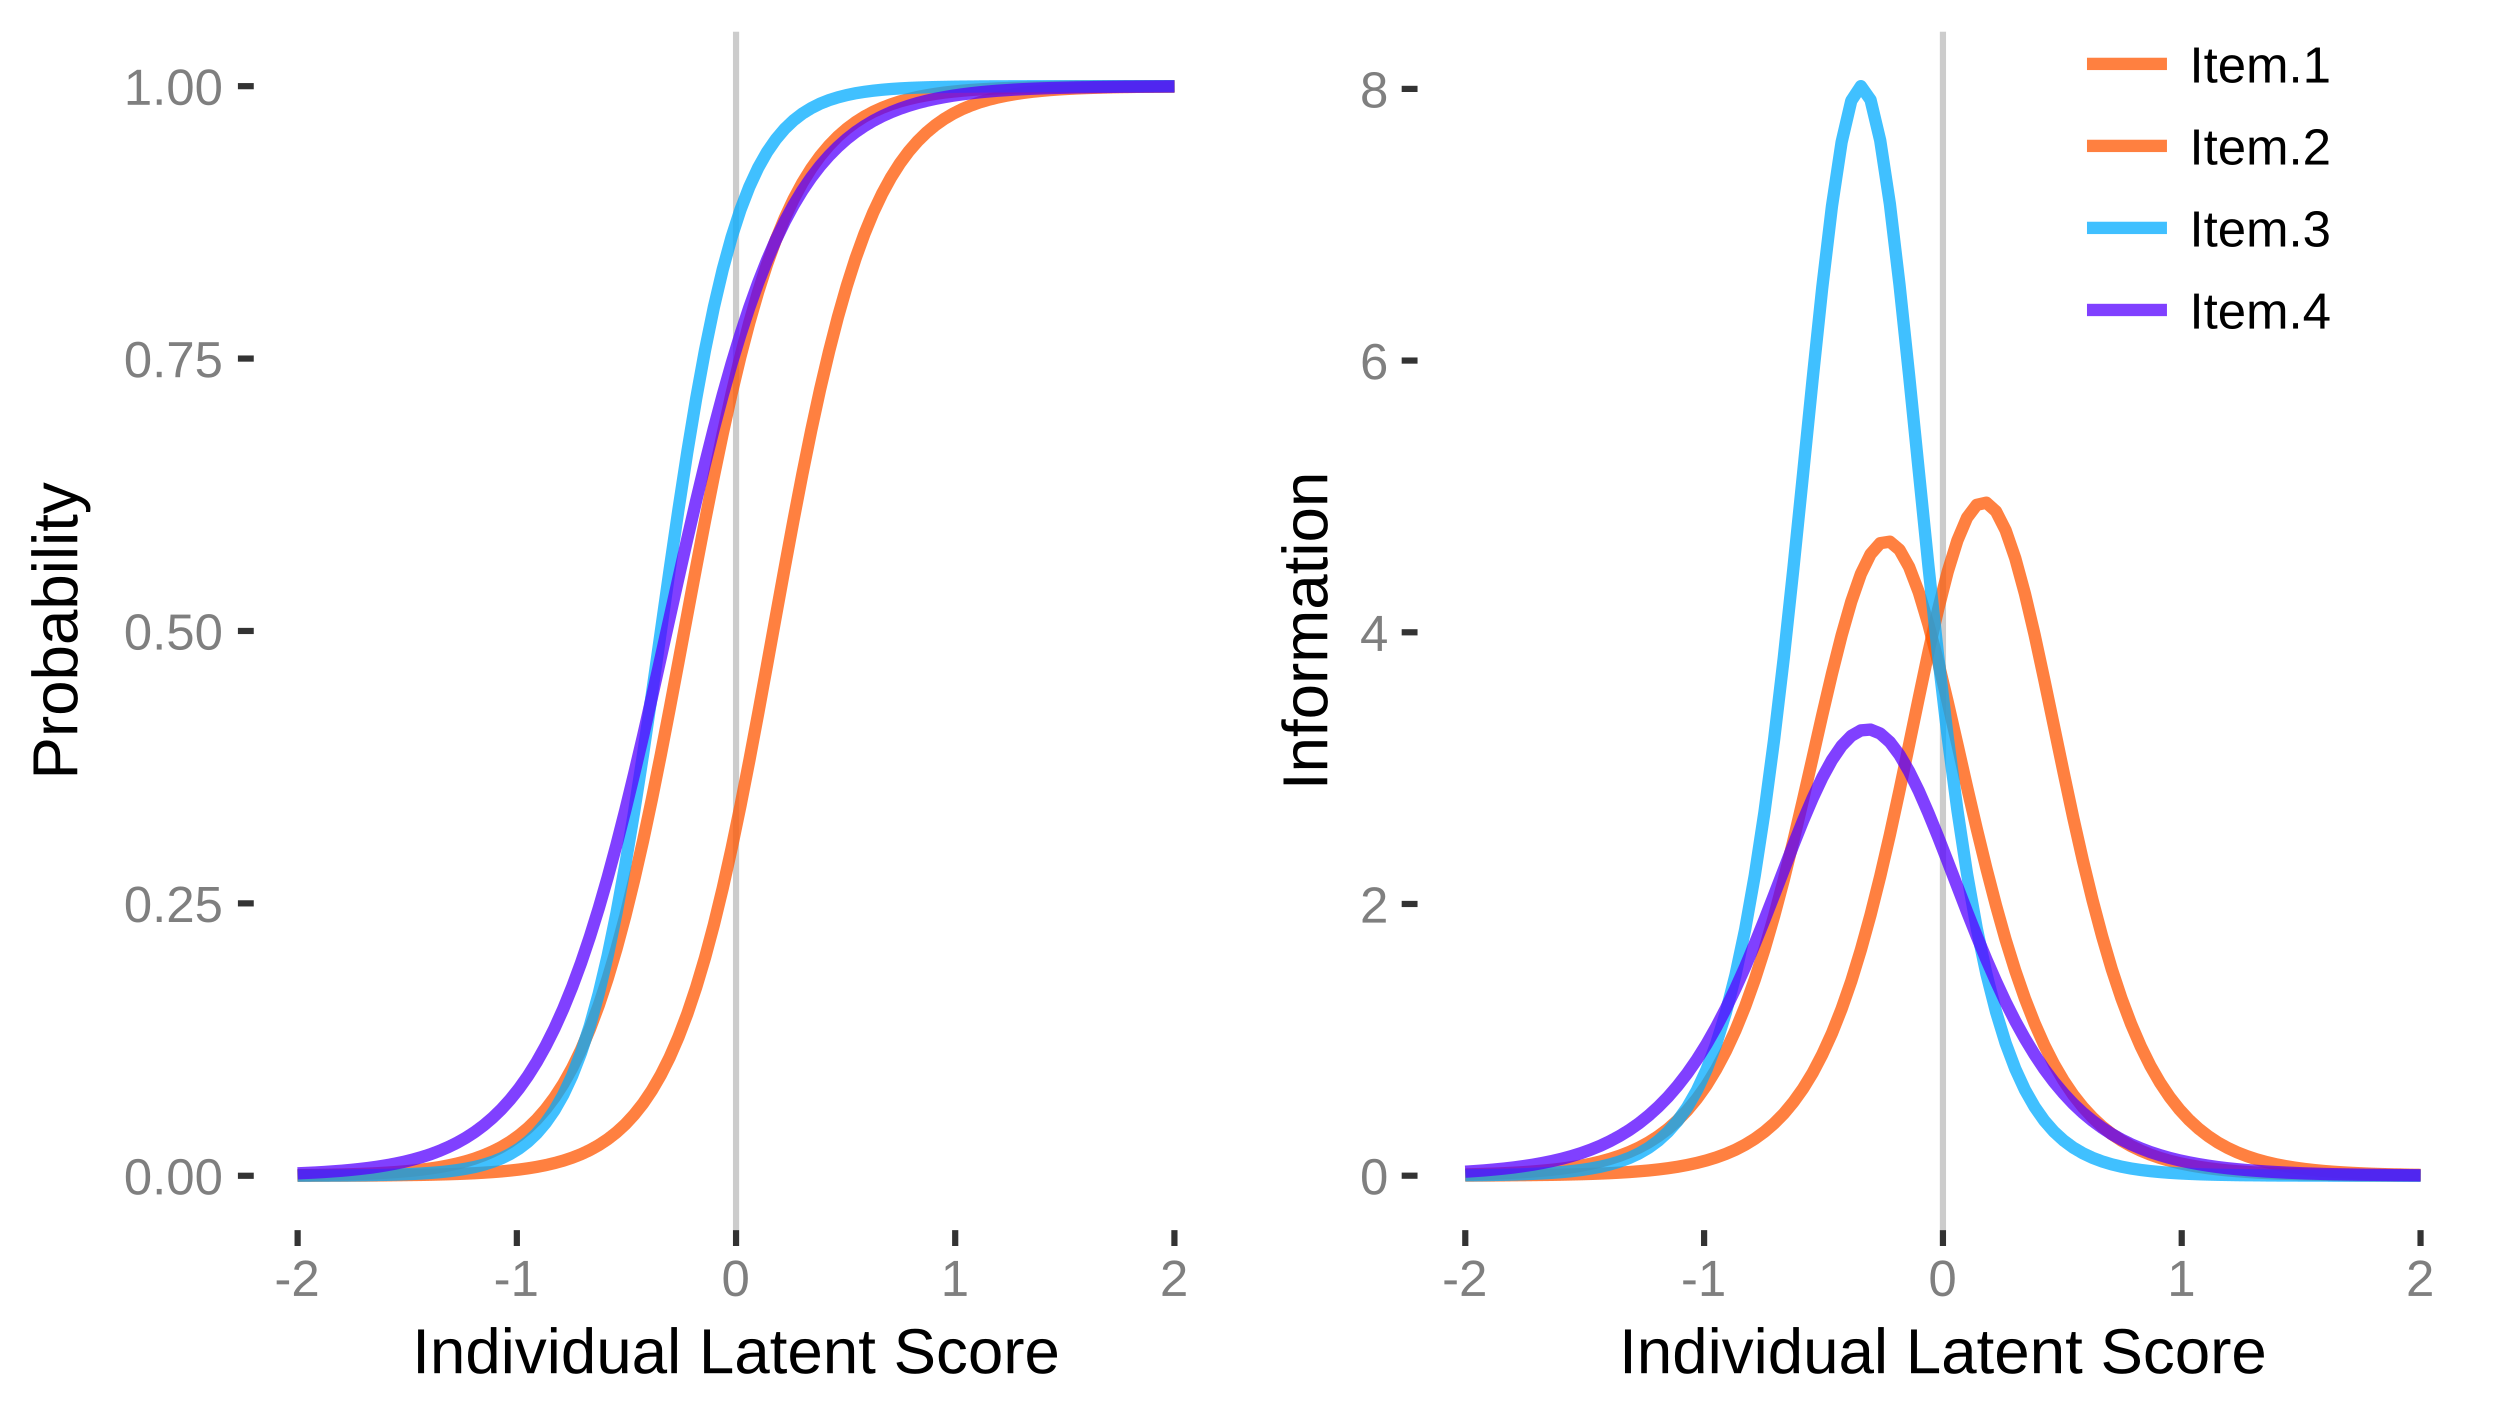
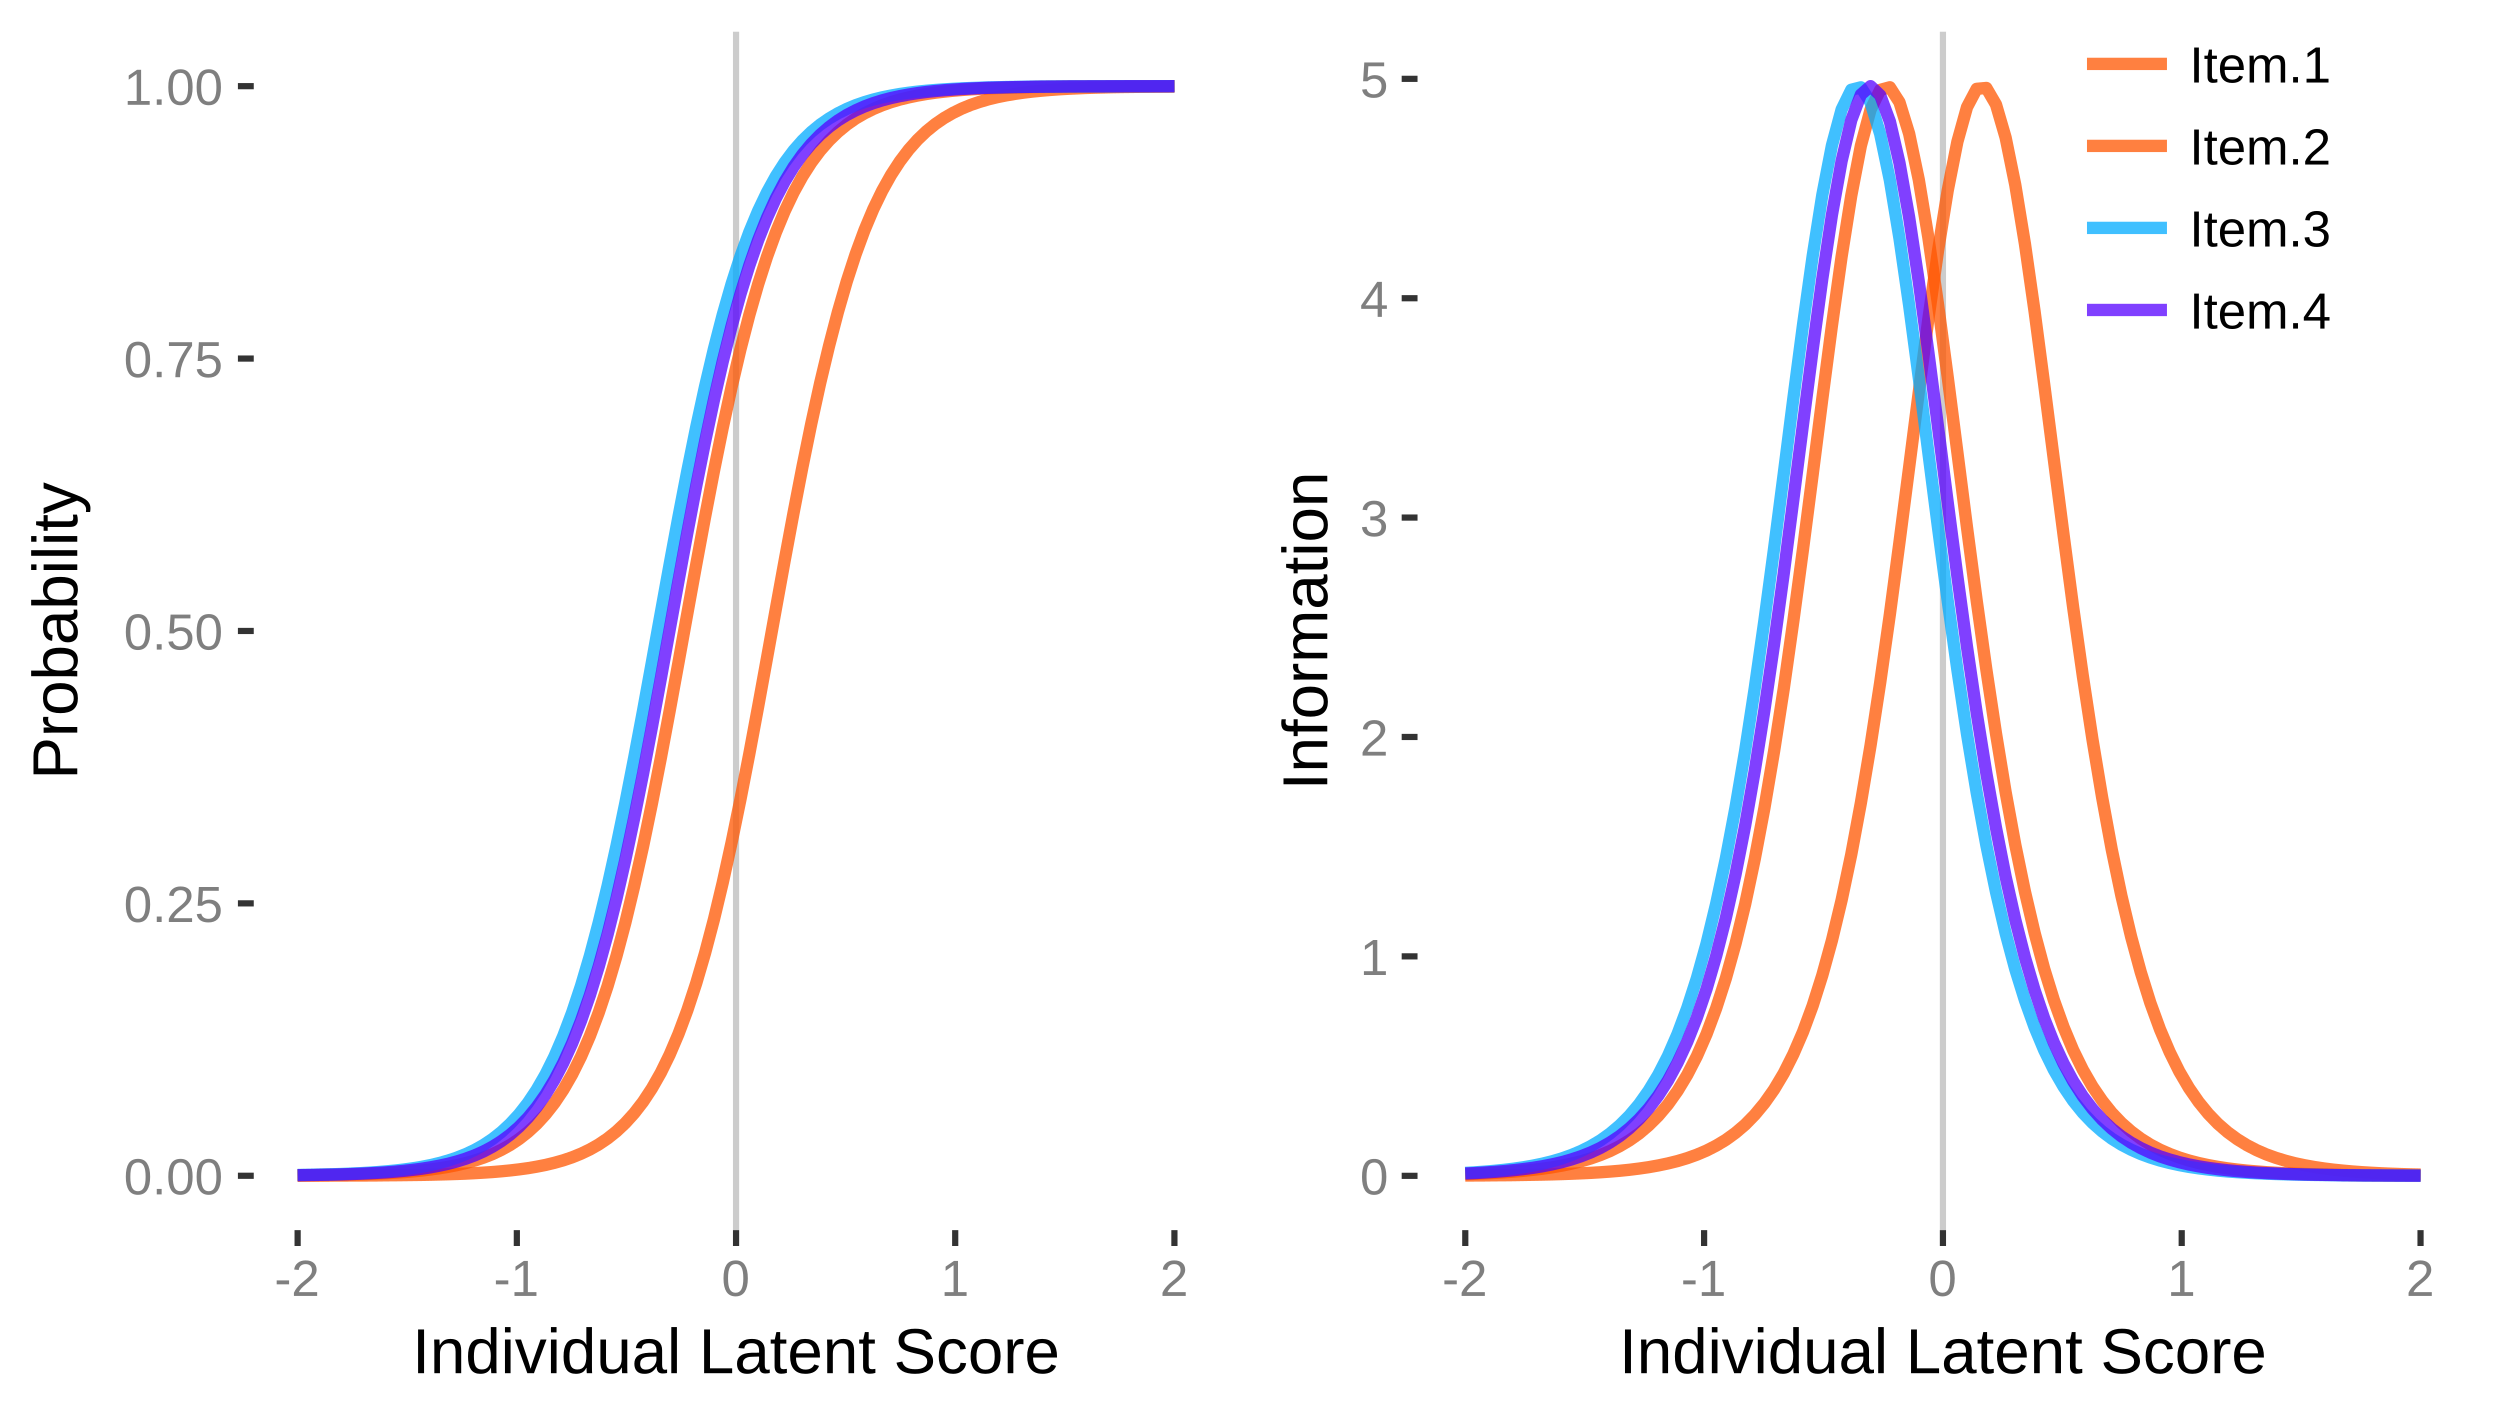
<svg xmlns="http://www.w3.org/2000/svg" viewBox="0 0 432.00 243.00">
  <defs>
    <style type="text/css">
    line, polyline, path, rect, circle {
      fill: none;
      stroke: #000000;
      stroke-linecap: round;
      stroke-linejoin: round;
      stroke-miterlimit: 10.00;
    }
  </style>
  </defs>
  <rect width="100%" height="100%" style="stroke: none; fill: none;" />
  <defs>
    <clipPath id="cpMHwyMTZ8MjQzfDA=">
      <rect x="0.00" y="0.00" width="216.00" height="243.00" />
    </clipPath>
  </defs>
  <rect x="-0.00" y="0.00" width="216.00" height="243.00" style="stroke-width: 1.07; stroke: none;" clip-path="url(#cpMHwyMTZ8MjQzfDA=)" />
  <defs>
    <clipPath id="cpMHw0MzJ8MjQzfDA=">
      <rect x="0.00" y="0.00" width="432.00" height="243.00" />
    </clipPath>
  </defs>
  <defs>
    <clipPath id="cpNDMuODV8MjEwLjUyMXwyMTIuNTY5fDUuNDc5NDU=">
      <rect x="43.85" y="5.48" width="166.67" height="207.09" />
    </clipPath>
  </defs>
  <line x1="127.19" y1="212.57" x2="127.19" y2="5.48" style="stroke-width: 1.07; stroke: #000000; stroke-opacity: 0.20; stroke-linecap: butt;" clip-path="url(#cpNDMuODV8MjEwLjUyMXwyMTIuNTY5fDUuNDc5NDU=)" />
-   <polyline points="51.43,203.16 52.96,203.15 54.49,203.15 56.02,203.15 57.55,203.14 59.08,203.14 60.61,203.13 62.14,203.13 63.67,203.12 65.20,203.11 66.73,203.10 68.26,203.08 69.79,203.06 71.32,203.04 72.85,203.02 74.38,202.99 75.91,202.95 77.44,202.91 78.97,202.86 80.51,202.80 82.04,202.73 83.57,202.64 85.10,202.54 86.63,202.42 88.16,202.27 89.69,202.10 91.22,201.89 92.75,201.64 94.28,201.34 95.81,200.98 97.34,200.56 98.87,200.05 100.40,199.45 101.93,198.73 103.46,197.88 104.99,196.87 106.52,195.68 108.05,194.28 109.58,192.62 111.12,190.68 112.65,188.41 114.18,185.77 115.71,182.72 117.24,179.20 118.77,175.18 120.30,170.61 121.83,165.48 123.36,159.77 124.89,153.47 126.42,146.61 127.95,139.25 129.48,131.45 131.01,123.31 132.54,114.94 134.07,106.48 135.60,98.06 137.13,89.82 138.66,81.87 140.19,74.32 141.72,67.26 143.26,60.73 144.79,54.78 146.32,49.42 147.85,44.63 149.38,40.40 150.91,36.68 152.44,33.45 153.97,30.65 155.50,28.24 157.03,26.17 158.56,24.41 160.09,22.91 161.62,21.64 163.15,20.56 164.68,19.65 166.21,18.88 167.74,18.24 169.27,17.69 170.80,17.24 172.33,16.86 173.87,16.54 175.40,16.27 176.93,16.04 178.46,15.85 179.99,15.70 181.52,15.56 183.05,15.45 184.58,15.36 186.11,15.28 187.64,15.22 189.17,15.17 190.70,15.12 192.23,15.08 193.76,15.05 195.29,15.03 196.82,15.00 198.35,14.99 199.88,14.97 201.41,14.96 202.94,14.95 " style="stroke-width: 2.13; stroke: #FF5500; stroke-opacity: 0.75; stroke-linecap: butt;" clip-path="url(#cpNDMuODV8MjEwLjUyMXwyMTIuNTY5fDUuNDc5NDU=)" />
-   <polyline points="51.43,203.08 52.96,203.06 54.49,203.04 56.02,203.01 57.55,202.98 59.08,202.95 60.61,202.91 62.14,202.86 63.67,202.80 65.20,202.73 66.73,202.64 68.26,202.54 69.79,202.42 71.32,202.28 72.85,202.11 74.38,201.91 75.91,201.68 77.44,201.39 78.97,201.06 80.51,200.66 82.04,200.19 83.57,199.63 85.10,198.97 86.63,198.20 88.16,197.28 89.69,196.19 91.22,194.92 92.75,193.43 94.28,191.68 95.81,189.65 97.34,187.29 98.87,184.55 100.40,181.41 101.93,177.82 103.46,173.74 104.99,169.14 106.52,164.00 108.05,158.30 109.58,152.06 111.12,145.31 112.65,138.08 114.18,130.46 115.71,122.53 117.24,114.39 118.77,106.18 120.30,98.01 121.83,90.00 123.36,82.28 124.89,74.92 126.42,68.01 127.95,61.61 129.48,55.75 131.01,50.44 132.54,45.68 134.07,41.44 135.60,37.70 137.13,34.42 138.66,31.57 140.19,29.10 141.72,26.97 143.26,25.14 144.79,23.57 146.32,22.24 147.85,21.10 149.38,20.13 150.91,19.31 152.44,18.62 153.97,18.03 155.50,17.53 157.03,17.12 158.56,16.76 160.09,16.47 161.62,16.22 163.15,16.00 164.68,15.83 166.21,15.68 167.74,15.55 169.27,15.45 170.80,15.36 172.33,15.28 173.87,15.22 175.40,15.17 176.93,15.12 178.46,15.09 179.99,15.06 181.52,15.03 183.05,15.01 184.58,14.99 186.11,14.97 187.64,14.96 189.17,14.95 190.70,14.94 192.23,14.93 193.76,14.93 195.29,14.92 196.82,14.92 198.35,14.91 199.88,14.91 201.41,14.91 202.94,14.90 " style="stroke-width: 2.13; stroke: #FF5500; stroke-opacity: 0.75; stroke-linecap: butt;" clip-path="url(#cpNDMuODV8MjEwLjUyMXwyMTIuNTY5fDUuNDc5NDU=)" />
-   <polyline points="51.43,203.15 52.96,203.15 54.49,203.14 56.02,203.14 57.55,203.13 59.08,203.12 60.61,203.11 62.14,203.09 63.67,203.07 65.20,203.04 66.73,203.01 68.26,202.97 69.79,202.92 71.32,202.86 72.85,202.78 74.38,202.68 75.91,202.56 77.44,202.40 78.97,202.20 80.51,201.95 82.04,201.65 83.57,201.26 85.10,200.77 86.63,200.17 88.16,199.41 89.69,198.47 91.22,197.30 92.75,195.85 94.28,194.05 95.81,191.85 97.34,189.16 98.87,185.89 100.40,181.94 101.93,177.24 103.46,171.69 104.99,165.22 106.52,157.81 108.05,149.48 109.58,140.28 111.12,130.36 112.65,119.92 114.18,109.20 115.71,98.47 117.24,88.02 118.77,78.08 120.30,68.86 121.83,60.49 123.36,53.06 124.89,46.56 126.42,40.98 127.95,36.25 129.48,32.29 131.01,28.99 132.54,26.28 134.07,24.07 135.60,22.26 137.13,20.80 138.66,19.62 140.19,18.68 141.72,17.91 143.26,17.30 144.79,16.82 146.32,16.43 147.85,16.11 149.38,15.87 150.91,15.67 152.44,15.51 153.97,15.38 155.50,15.28 157.03,15.20 158.56,15.14 160.09,15.09 161.62,15.05 163.15,15.02 164.68,14.99 166.21,14.97 167.74,14.96 169.27,14.94 170.80,14.93 172.33,14.92 173.87,14.92 175.40,14.91 176.93,14.91 178.46,14.90 179.99,14.90 181.52,14.90 183.05,14.90 184.58,14.90 186.11,14.90 187.64,14.90 189.17,14.89 190.70,14.89 192.23,14.89 193.76,14.89 195.29,14.89 196.82,14.89 198.35,14.89 199.88,14.89 201.41,14.89 202.94,14.89 " style="stroke-width: 2.13; stroke: #00AAFF; stroke-opacity: 0.75; stroke-linecap: butt;" clip-path="url(#cpNDMuODV8MjEwLjUyMXwyMTIuNTY5fDUuNDc5NDU=)" />
-   <polyline points="51.43,202.75 52.96,202.68 54.49,202.61 56.02,202.52 57.55,202.41 59.08,202.30 60.61,202.16 62.14,202.00 63.67,201.82 65.20,201.61 66.73,201.36 68.26,201.08 69.79,200.76 71.32,200.38 72.85,199.95 74.38,199.46 75.91,198.88 77.44,198.22 78.97,197.47 80.51,196.60 82.04,195.61 83.57,194.47 85.10,193.17 86.63,191.69 88.16,190.00 89.69,188.09 91.22,185.93 92.75,183.50 94.28,180.76 95.81,177.71 97.34,174.31 98.87,170.54 100.40,166.40 101.93,161.87 103.46,156.96 104.99,151.66 106.52,146.00 108.05,140.01 109.58,133.72 111.12,127.19 112.65,120.47 114.18,113.63 115.71,106.74 117.24,99.87 118.77,93.10 120.30,86.50 121.83,80.12 123.36,74.02 124.89,68.25 126.42,62.83 127.95,57.79 129.48,53.13 131.01,48.86 132.54,44.97 134.07,41.45 135.60,38.28 137.13,35.44 138.66,32.91 140.19,30.66 141.72,28.67 143.26,26.91 144.79,25.37 146.32,24.01 147.85,22.82 149.38,21.78 150.91,20.87 152.44,20.08 153.97,19.39 155.50,18.79 157.03,18.27 158.56,17.81 160.09,17.42 161.62,17.08 163.15,16.79 164.68,16.53 166.21,16.31 167.74,16.12 169.27,15.95 170.80,15.81 172.33,15.68 173.87,15.58 175.40,15.48 176.93,15.40 178.46,15.33 179.99,15.27 181.52,15.22 183.05,15.18 184.58,15.14 186.11,15.10 187.64,15.08 189.17,15.05 190.70,15.03 192.23,15.01 193.76,14.99 195.29,14.98 196.82,14.97 198.35,14.96 199.88,14.95 201.41,14.94 202.94,14.93 " style="stroke-width: 2.13; stroke: #5500FF; stroke-opacity: 0.75; stroke-linecap: butt;" clip-path="url(#cpNDMuODV8MjEwLjUyMXwyMTIuNTY5fDUuNDc5NDU=)" />
+   <polyline points="51.43,203.16 52.96,203.15 54.49,203.15 56.02,203.15 57.55,203.14 59.08,203.14 60.61,203.13 62.14,203.13 63.67,203.12 65.20,203.11 66.73,203.09 68.26,203.08 69.79,203.06 71.32,203.04 72.85,203.02 74.38,202.99 75.91,202.95 77.44,202.91 78.97,202.86 80.51,202.80 82.04,202.72 83.57,202.63 85.10,202.53 86.63,202.40 88.16,202.25 89.69,202.07 91.22,201.86 92.75,201.60 94.28,201.30 95.81,200.93 97.34,200.50 98.87,199.98 100.40,199.36 101.93,198.63 103.46,197.76 104.99,196.73 106.52,195.51 108.05,194.07 109.58,192.38 111.12,190.39 112.65,188.07 114.18,185.38 115.71,182.26 117.24,178.67 118.77,174.57 120.30,169.92 121.83,164.70 123.36,158.90 124.89,152.51 126.42,145.57 127.95,138.13 129.48,130.27 131.01,122.08 132.54,113.68 134.07,105.21 135.60,96.80 137.13,88.59 138.66,80.69 140.19,73.20 141.72,66.21 143.26,59.77 144.79,53.91 146.32,48.63 147.85,43.93 149.38,39.77 150.91,36.13 152.44,32.97 153.97,30.23 155.50,27.88 157.03,25.86 158.56,24.14 160.09,22.68 161.62,21.44 163.15,20.39 164.68,19.51 166.21,18.76 167.74,18.13 169.27,17.61 170.80,17.16 172.33,16.79 173.87,16.48 175.40,16.22 176.93,16.00 178.46,15.82 179.99,15.67 181.52,15.54 183.05,15.43 184.58,15.34 186.11,15.27 187.64,15.20 189.17,15.15 190.70,15.11 192.23,15.07 193.76,15.04 195.29,15.02 196.82,15.00 198.35,14.98 199.88,14.96 201.41,14.95 202.94,14.94 " style="stroke-width: 2.13; stroke: #FF5500; stroke-opacity: 0.75; stroke-linecap: butt;" clip-path="url(#cpNDMuODV8MjEwLjUyMXwyMTIuNTY5fDUuNDc5NDU=)" />
+   <polyline points="51.43,203.10 52.96,203.08 54.49,203.06 56.02,203.04 57.55,203.02 59.08,202.99 60.61,202.95 62.14,202.91 63.67,202.86 65.20,202.80 66.73,202.73 68.26,202.64 69.79,202.54 71.32,202.42 72.85,202.27 74.38,202.09 75.91,201.88 77.44,201.63 78.97,201.33 80.51,200.97 82.04,200.54 83.57,200.03 85.10,199.43 86.63,198.70 88.16,197.85 89.69,196.83 91.22,195.63 92.75,194.22 94.28,192.55 95.81,190.60 97.34,188.31 98.87,185.65 100.40,182.57 101.93,179.03 103.46,174.98 104.99,170.39 106.52,165.22 108.05,159.48 109.58,153.14 111.12,146.26 112.65,138.86 114.18,131.04 115.71,122.87 117.24,114.49 118.77,106.02 120.30,97.60 121.83,89.36 123.36,81.43 124.89,73.90 126.42,66.86 127.95,60.36 129.48,54.44 131.01,49.11 132.54,44.35 134.07,40.15 135.60,36.46 137.13,33.25 138.66,30.48 140.19,28.09 141.72,26.04 143.26,24.29 144.79,22.81 146.32,21.55 147.85,20.48 149.38,19.59 150.91,18.83 152.44,18.19 153.97,17.65 155.50,17.20 157.03,16.83 158.56,16.51 160.09,16.24 161.62,16.02 163.15,15.84 164.68,15.68 166.21,15.55 167.74,15.44 169.27,15.35 170.80,15.27 172.33,15.21 173.87,15.16 175.40,15.11 176.93,15.08 178.46,15.04 179.99,15.02 181.52,15.00 183.05,14.98 184.58,14.96 186.11,14.95 187.64,14.94 189.17,14.93 190.70,14.92 192.23,14.92 193.76,14.91 195.29,14.91 196.82,14.91 198.35,14.90 199.88,14.90 201.41,14.90 202.94,14.90 " style="stroke-width: 2.13; stroke: #FF5500; stroke-opacity: 0.75; stroke-linecap: butt;" clip-path="url(#cpNDMuODV8MjEwLjUyMXwyMTIuNTY5fDUuNDc5NDU=)" />
+   <polyline points="51.43,203.04 52.96,203.02 54.49,202.99 56.02,202.95 57.55,202.91 59.08,202.86 60.61,202.80 62.14,202.73 63.67,202.64 65.20,202.54 66.73,202.41 68.26,202.27 69.79,202.09 71.32,201.88 72.85,201.63 74.38,201.33 75.91,200.97 77.44,200.54 78.97,200.03 80.51,199.42 82.04,198.70 83.57,197.84 85.10,196.82 86.63,195.62 88.16,194.20 89.69,192.54 91.22,190.58 92.75,188.29 94.28,185.63 95.81,182.55 97.34,179.00 98.87,174.95 100.40,170.35 101.93,165.18 103.46,159.42 104.99,153.09 106.52,146.20 108.05,138.80 109.58,130.97 111.12,122.80 112.65,114.42 114.18,105.95 115.71,97.53 117.24,89.29 118.77,81.36 120.30,73.83 121.83,66.80 123.36,60.31 124.89,54.39 126.42,49.06 127.95,44.31 129.48,40.11 131.01,36.43 132.54,33.23 134.07,30.45 135.60,28.07 137.13,26.02 138.66,24.28 140.19,22.80 141.72,21.54 143.26,20.48 144.79,19.58 146.32,18.82 147.85,18.18 149.38,17.65 150.91,17.20 152.44,16.82 153.97,16.51 155.50,16.24 157.03,16.02 158.56,15.83 160.09,15.68 161.62,15.55 163.15,15.44 164.68,15.35 166.21,15.27 167.74,15.21 169.27,15.16 170.80,15.11 172.33,15.08 173.87,15.04 175.40,15.02 176.93,15.00 178.46,14.98 179.99,14.96 181.52,14.95 183.05,14.94 184.58,14.93 186.11,14.92 187.64,14.92 189.17,14.91 190.70,14.91 192.23,14.91 193.76,14.90 195.29,14.90 196.82,14.90 198.35,14.90 199.88,14.89 201.41,14.89 202.94,14.89 " style="stroke-width: 2.13; stroke: #00AAFF; stroke-opacity: 0.75; stroke-linecap: butt;" clip-path="url(#cpNDMuODV8MjEwLjUyMXwyMTIuNTY5fDUuNDc5NDU=)" />
+   <polyline points="51.43,203.07 52.96,203.05 54.49,203.03 56.02,203.00 57.55,202.97 59.08,202.93 60.61,202.88 62.14,202.82 63.67,202.75 65.20,202.67 66.73,202.58 68.26,202.46 69.79,202.32 71.32,202.15 72.85,201.96 74.38,201.72 75.91,201.43 77.44,201.10 78.97,200.69 80.51,200.21 82.04,199.64 83.57,198.96 85.10,198.15 86.63,197.19 88.16,196.06 89.69,194.72 91.22,193.14 92.75,191.28 94.28,189.11 95.81,186.58 97.34,183.65 98.87,180.27 100.40,176.39 101.93,171.99 103.46,167.01 104.99,161.46 106.52,155.32 108.05,148.62 109.58,141.38 111.12,133.69 112.65,125.63 114.18,117.31 115.71,108.85 117.24,100.40 118.77,92.08 120.30,84.03 121.83,76.36 123.36,69.15 124.89,62.47 126.42,56.35 127.95,50.82 129.48,45.88 131.01,41.49 132.54,37.64 134.07,34.27 135.60,31.36 137.13,28.84 138.66,26.69 140.19,24.85 141.72,23.28 143.26,21.95 144.79,20.82 146.32,19.87 147.85,19.07 149.38,18.39 150.91,17.82 152.44,17.34 153.97,16.94 155.50,16.61 157.03,16.33 158.56,16.09 160.09,15.89 161.62,15.73 163.15,15.59 164.68,15.48 166.21,15.38 167.74,15.30 169.27,15.23 170.80,15.17 172.33,15.13 173.87,15.09 175.40,15.05 176.93,15.03 178.46,15.00 179.99,14.98 181.52,14.97 183.05,14.96 184.58,14.94 186.11,14.93 187.64,14.93 189.17,14.92 190.70,14.92 192.23,14.91 193.76,14.91 195.29,14.90 196.82,14.90 198.35,14.90 199.88,14.90 201.41,14.90 202.94,14.89 " style="stroke-width: 2.13; stroke: #5500FF; stroke-opacity: 0.75; stroke-linecap: butt;" clip-path="url(#cpNDMuODV8MjEwLjUyMXwyMTIuNTY5fDUuNDc5NDU=)" />
  <defs>
    <clipPath id="cpMHw0MzJ8MjQzfDA=">
      <rect x="0.00" y="0.00" width="432.00" height="243.00" />
    </clipPath>
  </defs>
  <g clip-path="url(#cpMHw0MzJ8MjQzfDA=)">
    <text x="21.40" y="206.39" style="font-size: 8.80px; fill: #7F7F7F; font-family: Arial;" textLength="17.52px" lengthAdjust="spacingAndGlyphs">0.00</text>
  </g>
  <g clip-path="url(#cpMHw0MzJ8MjQzfDA=)">
    <text x="21.40" y="159.32" style="font-size: 8.80px; fill: #7F7F7F; font-family: Arial;" textLength="17.52px" lengthAdjust="spacingAndGlyphs">0.25</text>
  </g>
  <g clip-path="url(#cpMHw0MzJ8MjQzfDA=)">
    <text x="21.40" y="112.25" style="font-size: 8.80px; fill: #7F7F7F; font-family: Arial;" textLength="17.52px" lengthAdjust="spacingAndGlyphs">0.50</text>
  </g>
  <g clip-path="url(#cpMHw0MzJ8MjQzfDA=)">
    <text x="21.40" y="65.18" style="font-size: 8.80px; fill: #7F7F7F; font-family: Arial;" textLength="17.52px" lengthAdjust="spacingAndGlyphs">0.75</text>
  </g>
  <g clip-path="url(#cpMHw0MzJ8MjQzfDA=)">
    <text x="21.40" y="18.11" style="font-size: 8.80px; fill: #7F7F7F; font-family: Arial;" textLength="17.52px" lengthAdjust="spacingAndGlyphs">1.00</text>
  </g>
  <polyline points="41.11,203.17 43.85,203.17 " style="stroke-width: 1.07; stroke: #333333; stroke-linecap: butt;" clip-path="url(#cpMHw0MzJ8MjQzfDA=)" />
  <polyline points="41.11,156.10 43.85,156.10 " style="stroke-width: 1.07; stroke: #333333; stroke-linecap: butt;" clip-path="url(#cpMHw0MzJ8MjQzfDA=)" />
  <polyline points="41.11,109.03 43.85,109.03 " style="stroke-width: 1.07; stroke: #333333; stroke-linecap: butt;" clip-path="url(#cpMHw0MzJ8MjQzfDA=)" />
  <polyline points="41.11,61.96 43.85,61.96 " style="stroke-width: 1.07; stroke: #333333; stroke-linecap: butt;" clip-path="url(#cpMHw0MzJ8MjQzfDA=)" />
  <polyline points="41.11,14.89 43.85,14.89 " style="stroke-width: 1.07; stroke: #333333; stroke-linecap: butt;" clip-path="url(#cpMHw0MzJ8MjQzfDA=)" />
  <polyline points="51.43,215.31 51.43,212.57 " style="stroke-width: 1.07; stroke: #333333; stroke-linecap: butt;" clip-path="url(#cpMHw0MzJ8MjQzfDA=)" />
  <polyline points="89.31,215.31 89.31,212.57 " style="stroke-width: 1.07; stroke: #333333; stroke-linecap: butt;" clip-path="url(#cpMHw0MzJ8MjQzfDA=)" />
  <polyline points="127.19,215.31 127.19,212.57 " style="stroke-width: 1.07; stroke: #333333; stroke-linecap: butt;" clip-path="url(#cpMHw0MzJ8MjQzfDA=)" />
  <polyline points="165.06,215.31 165.06,212.57 " style="stroke-width: 1.07; stroke: #333333; stroke-linecap: butt;" clip-path="url(#cpMHw0MzJ8MjQzfDA=)" />
  <polyline points="202.94,215.31 202.94,212.57 " style="stroke-width: 1.07; stroke: #333333; stroke-linecap: butt;" clip-path="url(#cpMHw0MzJ8MjQzfDA=)" />
  <g clip-path="url(#cpMHw0MzJ8MjQzfDA=)">
    <text x="47.42" y="223.94" style="font-size: 8.80px; fill: #7F7F7F; font-family: Arial;" textLength="8.00px" lengthAdjust="spacingAndGlyphs">-2</text>
  </g>
  <g clip-path="url(#cpMHw0MzJ8MjQzfDA=)">
    <text x="85.30" y="223.94" style="font-size: 8.80px; fill: #7F7F7F; font-family: Arial;" textLength="8.00px" lengthAdjust="spacingAndGlyphs">-1</text>
  </g>
  <g clip-path="url(#cpMHw0MzJ8MjQzfDA=)">
    <text x="124.68" y="223.94" style="font-size: 8.80px; fill: #7F7F7F; font-family: Arial;" textLength="5.01px" lengthAdjust="spacingAndGlyphs">0</text>
  </g>
  <g clip-path="url(#cpMHw0MzJ8MjQzfDA=)">
    <text x="162.56" y="223.94" style="font-size: 8.80px; fill: #7F7F7F; font-family: Arial;" textLength="5.01px" lengthAdjust="spacingAndGlyphs">1</text>
  </g>
  <g clip-path="url(#cpMHw0MzJ8MjQzfDA=)">
    <text x="200.44" y="223.94" style="font-size: 8.80px; fill: #7F7F7F; font-family: Arial;" textLength="5.01px" lengthAdjust="spacingAndGlyphs">2</text>
  </g>
  <g clip-path="url(#cpMHw0MzJ8MjQzfDA=)">
    <text x="71.23" y="237.29" style="font-size: 11.00px; font-family: Arial;" textLength="111.91px" lengthAdjust="spacingAndGlyphs">Individual Latent Score</text>
  </g>
  <g clip-path="url(#cpMHw0MzJ8MjQzfDA=)">
    <text transform="translate(13.35,134.70) rotate(-90)" style="font-size: 11.00px; font-family: Arial;" textLength="51.36px" lengthAdjust="spacingAndGlyphs">Probability</text>
  </g>
  <defs>
    <clipPath id="cpMjE2fDQzMnwyNDN8MA==">
      <rect x="216.00" y="0.00" width="216.00" height="243.00" />
    </clipPath>
  </defs>
  <rect x="216.00" y="0.00" width="216.00" height="243.00" style="stroke-width: 1.07; stroke: none;" clip-path="url(#cpMjE2fDQzMnwyNDN8MA==)" />
  <defs>
    <clipPath id="cpMHw0MzJ8MjQzfDA=">
      <rect x="0.00" y="0.00" width="432.00" height="243.00" />
    </clipPath>
  </defs>
  <defs>
    <clipPath id="cpMjQ0Ljk1MXw0MjYuNTIxfDIxMi41Njl8NS40Nzk0NQ==">
      <rect x="244.95" y="5.48" width="181.57" height="207.09" />
    </clipPath>
  </defs>
  <line x1="335.74" y1="212.57" x2="335.74" y2="5.48" style="stroke-width: 1.07; stroke: #000000; stroke-opacity: 0.20; stroke-linecap: butt;" clip-path="url(#cpMjQ0Ljk1MXw0MjYuNTIxfDIxMi41Njl8NS40Nzk0NQ==)" />
-   <polyline points="253.20,203.13 254.87,203.12 256.54,203.11 258.21,203.11 259.87,203.10 261.54,203.08 263.21,203.07 264.88,203.05 266.54,203.03 268.21,203.01 269.88,202.98 271.54,202.94 273.21,202.90 274.88,202.85 276.55,202.79 278.21,202.72 279.88,202.63 281.55,202.53 283.22,202.40 284.88,202.26 286.55,202.08 288.22,201.87 289.88,201.62 291.55,201.31 293.22,200.95 294.89,200.52 296.55,200.01 298.22,199.40 299.89,198.68 301.56,197.81 303.22,196.79 304.89,195.58 306.56,194.14 308.23,192.45 309.89,190.45 311.56,188.12 313.23,185.39 314.89,182.21 316.56,178.55 318.23,174.33 319.90,169.54 321.56,164.13 323.23,158.09 324.90,151.44 326.57,144.24 328.23,136.59 329.90,128.63 331.57,120.58 333.23,112.71 334.90,105.33 336.57,98.77 338.24,93.38 339.90,89.46 341.57,87.24 343.24,86.86 344.91,88.36 346.57,91.63 348.24,96.47 349.91,102.60 351.58,109.69 353.24,117.41 354.91,125.42 356.58,133.44 358.24,141.24 359.91,148.64 361.58,155.51 363.25,161.80 364.91,167.46 366.58,172.50 368.25,176.94 369.92,180.82 371.58,184.18 373.25,187.08 374.92,189.57 376.58,191.69 378.25,193.50 379.92,195.03 381.59,196.33 383.25,197.43 384.92,198.35 386.59,199.13 388.26,199.78 389.92,200.33 391.59,200.79 393.26,201.18 394.93,201.50 396.59,201.77 398.26,202.00 399.93,202.19 401.59,202.35 403.26,202.48 404.93,202.59 406.60,202.68 408.26,202.76 409.93,202.83 411.60,202.88 413.27,202.93 414.93,202.96 416.60,203.00 418.27,203.02 " style="stroke-width: 2.13; stroke: #FF5500; stroke-opacity: 0.75; stroke-linecap: butt;" clip-path="url(#cpMjQ0Ljk1MXw0MjYuNTIxfDIxMi41Njl8NS40Nzk0NQ==)" />
-   <polyline points="253.20,202.94 254.87,202.90 256.54,202.85 258.21,202.80 259.87,202.73 261.54,202.65 263.21,202.55 264.88,202.43 266.54,202.29 268.21,202.13 269.88,201.94 271.54,201.70 273.21,201.43 274.88,201.10 276.55,200.71 278.21,200.25 279.88,199.71 281.55,199.06 283.22,198.30 284.88,197.40 286.55,196.33 288.22,195.08 289.88,193.60 291.55,191.88 293.22,189.86 294.89,187.51 296.55,184.78 298.22,181.64 299.89,178.03 301.56,173.92 303.22,169.28 304.89,164.08 306.56,158.33 308.23,152.06 309.89,145.31 311.56,138.21 313.23,130.89 314.89,123.54 316.56,116.42 318.23,109.79 319.90,103.95 321.56,99.18 323.23,95.76 324.90,93.86 326.57,93.60 328.23,95.00 329.90,97.98 331.57,102.36 333.23,107.90 334.90,114.32 336.57,121.32 338.24,128.63 339.90,135.98 341.57,143.17 343.24,150.03 344.91,156.46 346.57,162.38 348.24,167.74 349.91,172.56 351.58,176.83 353.24,180.58 354.91,183.87 356.58,186.72 358.24,189.18 359.91,191.29 361.58,193.10 363.25,194.65 364.91,195.97 366.58,197.09 368.25,198.04 369.92,198.84 371.58,199.52 373.25,200.10 374.92,200.58 376.58,200.99 378.25,201.33 379.92,201.62 381.59,201.87 383.25,202.07 384.92,202.25 386.59,202.39 388.26,202.51 389.92,202.62 391.59,202.70 393.26,202.78 394.93,202.84 396.59,202.89 398.26,202.93 399.93,202.97 401.59,203.00 403.26,203.02 404.93,203.04 406.60,203.06 408.26,203.08 409.93,203.09 411.60,203.10 413.27,203.11 414.93,203.12 416.60,203.12 418.27,203.13 " style="stroke-width: 2.13; stroke: #FF5500; stroke-opacity: 0.75; stroke-linecap: butt;" clip-path="url(#cpMjQ0Ljk1MXw0MjYuNTIxfDIxMi41Njl8NS40Nzk0NQ==)" />
-   <polyline points="253.20,203.09 254.87,203.08 256.54,203.06 258.21,203.03 259.87,203.00 261.54,202.96 263.21,202.91 264.88,202.84 266.54,202.76 268.21,202.66 269.88,202.54 271.54,202.38 273.21,202.18 274.88,201.92 276.55,201.61 278.21,201.21 279.88,200.71 281.55,200.09 283.22,199.31 284.88,198.34 286.55,197.12 288.22,195.59 289.88,193.70 291.55,191.34 293.22,188.43 294.89,184.83 296.55,180.41 298.22,175.01 299.89,168.47 301.56,160.62 303.22,151.29 304.89,140.38 306.56,127.84 308.23,113.73 309.89,98.29 311.56,81.97 313.23,65.45 314.89,49.65 316.56,35.64 318.23,24.56 319.90,17.41 321.56,14.89 323.23,17.26 324.90,24.27 326.57,35.25 328.23,49.18 329.90,64.94 331.57,81.45 333.23,97.79 334.90,113.26 336.57,127.42 338.24,140.01 339.90,150.98 341.57,160.35 343.24,168.25 344.91,174.83 346.57,180.26 348.24,184.70 349.91,188.33 351.58,191.26 353.24,193.63 354.91,195.54 356.58,197.07 358.24,198.30 359.91,199.28 361.58,200.07 363.25,200.70 364.91,201.20 366.58,201.60 368.25,201.92 369.92,202.17 371.58,202.37 373.25,202.53 374.92,202.66 376.58,202.76 378.25,202.84 379.92,202.91 381.59,202.96 383.25,203.00 384.92,203.03 386.59,203.06 388.26,203.08 389.92,203.09 391.59,203.11 393.26,203.12 394.93,203.13 396.59,203.13 398.26,203.14 399.93,203.14 401.59,203.14 403.26,203.15 404.93,203.15 406.60,203.15 408.26,203.15 409.93,203.15 411.60,203.15 413.27,203.15 414.93,203.16 416.60,203.16 418.27,203.16 " style="stroke-width: 2.13; stroke: #00AAFF; stroke-opacity: 0.75; stroke-linecap: butt;" clip-path="url(#cpMjQ0Ljk1MXw0MjYuNTIxfDIxMi41Njl8NS40Nzk0NQ==)" />
-   <polyline points="253.20,202.47 254.87,202.36 256.54,202.24 258.21,202.09 259.87,201.93 261.54,201.74 263.21,201.51 264.88,201.26 266.54,200.96 268.21,200.62 269.88,200.23 271.54,199.78 273.21,199.26 274.88,198.66 276.55,197.98 278.21,197.19 279.88,196.29 281.55,195.27 283.22,194.10 284.88,192.77 286.55,191.26 288.22,189.56 289.88,187.64 291.55,185.49 293.22,183.09 294.89,180.43 296.55,177.50 298.22,174.29 299.89,170.81 301.56,167.08 303.22,163.11 304.89,158.96 306.56,154.67 308.23,150.33 309.89,146.02 311.56,141.84 313.23,137.92 314.89,134.38 316.56,131.33 318.23,128.89 319.90,127.16 321.56,126.21 323.23,126.07 324.90,126.75 326.57,128.23 328.23,130.44 329.90,133.30 331.57,136.69 333.23,140.50 334.90,144.60 336.57,148.88 338.24,153.22 339.90,157.54 341.57,161.74 343.24,165.78 344.91,169.59 346.57,173.16 348.24,176.46 349.91,179.48 351.58,182.23 353.24,184.72 354.91,186.95 356.58,188.94 358.24,190.72 359.91,192.29 361.58,193.67 363.25,194.89 364.91,195.97 366.58,196.91 368.25,197.73 369.92,198.44 371.58,199.07 373.25,199.61 374.92,200.09 376.58,200.50 378.25,200.85 379.92,201.16 381.59,201.43 383.25,201.67 384.92,201.87 386.59,202.04 388.26,202.19 389.92,202.32 391.59,202.44 393.26,202.53 394.93,202.62 396.59,202.69 398.26,202.76 399.93,202.81 401.59,202.86 403.26,202.90 404.93,202.93 406.60,202.96 408.26,202.99 409.93,203.01 411.60,203.03 413.27,203.05 414.93,203.06 416.60,203.08 418.27,203.09 " style="stroke-width: 2.13; stroke: #5500FF; stroke-opacity: 0.75; stroke-linecap: butt;" clip-path="url(#cpMjQ0Ljk1MXw0MjYuNTIxfDIxMi41Njl8NS40Nzk0NQ==)" />
+   <polyline points="253.20,203.13 254.87,203.12 256.54,203.11 258.21,203.09 259.87,203.08 261.54,203.06 263.21,203.03 264.88,203.00 266.54,202.97 268.21,202.93 269.88,202.88 271.54,202.82 273.21,202.75 274.88,202.67 276.55,202.57 278.21,202.45 279.88,202.31 281.55,202.14 283.22,201.93 284.88,201.69 286.55,201.39 288.22,201.04 289.88,200.63 291.55,200.13 293.22,199.53 294.89,198.82 296.55,197.97 298.22,196.97 299.89,195.76 301.56,194.34 303.22,192.64 304.89,190.63 306.56,188.26 308.23,185.46 309.89,182.16 311.56,178.30 313.23,173.78 314.89,168.54 316.56,162.49 318.23,155.54 319.90,147.64 321.56,138.74 323.23,128.82 324.90,117.93 326.57,106.15 328.23,93.67 329.90,80.74 331.57,67.73 333.23,55.06 334.90,43.27 336.57,32.89 338.24,24.48 339.90,18.51 341.57,15.35 343.24,15.20 344.91,18.07 346.57,23.77 348.24,31.96 349.91,42.16 351.58,53.84 353.24,66.44 354.91,79.44 356.58,92.40 358.24,104.94 359.91,116.79 361.58,127.78 363.25,137.80 364.91,146.80 366.58,154.80 368.25,161.84 369.92,167.98 371.58,173.30 373.25,177.88 374.92,181.80 376.58,185.15 378.25,188.00 379.92,190.41 381.59,192.46 383.25,194.18 384.92,195.63 386.59,196.85 388.26,197.88 389.92,198.74 391.59,199.47 393.26,200.07 394.93,200.58 396.59,201.01 398.26,201.36 399.93,201.66 401.59,201.91 403.26,202.12 404.93,202.29 406.60,202.44 408.26,202.56 409.93,202.66 411.60,202.75 413.27,202.82 414.93,202.88 416.60,202.93 418.27,202.97 " style="stroke-width: 2.13; stroke: #FF5500; stroke-opacity: 0.75; stroke-linecap: butt;" clip-path="url(#cpMjQ0Ljk1MXw0MjYuNTIxfDIxMi41Njl8NS40Nzk0NQ==)" />
+   <polyline points="253.20,202.89 254.87,202.83 256.54,202.76 258.21,202.68 259.87,202.58 261.54,202.46 263.21,202.32 264.88,202.15 266.54,201.95 268.21,201.71 269.88,201.42 271.54,201.08 273.21,200.67 274.88,200.18 276.55,199.59 278.21,198.90 279.88,198.06 281.55,197.07 283.22,195.89 284.88,194.48 286.55,192.82 288.22,190.84 289.88,188.50 291.55,185.74 293.22,182.50 294.89,178.69 296.55,174.24 298.22,169.08 299.89,163.10 301.56,156.25 303.22,148.44 304.89,139.63 306.56,129.81 308.23,119.01 309.89,107.31 311.56,94.89 313.23,81.99 314.89,68.96 316.56,56.24 318.23,44.34 319.90,33.80 321.56,25.18 323.23,18.96 324.90,15.53 326.57,15.08 328.23,17.67 329.90,23.11 331.57,31.08 333.23,41.11 334.90,52.68 336.57,65.21 338.24,78.20 339.90,91.17 341.57,103.77 343.24,115.70 344.91,126.77 346.57,136.88 348.24,145.98 349.91,154.08 351.58,161.21 353.24,167.43 354.91,172.82 356.58,177.47 358.24,181.45 359.91,184.85 361.58,187.75 363.25,190.20 364.91,192.28 366.58,194.03 368.25,195.50 369.92,196.75 371.58,197.79 373.25,198.67 374.92,199.40 376.58,200.02 378.25,200.54 379.92,200.97 381.59,201.33 383.25,201.63 384.92,201.89 386.59,202.10 388.26,202.28 389.92,202.42 391.59,202.55 393.26,202.65 394.93,202.74 396.59,202.81 398.26,202.87 399.93,202.92 401.59,202.96 403.26,203.00 404.93,203.03 406.60,203.05 408.26,203.07 409.93,203.09 411.60,203.10 413.27,203.12 414.93,203.13 416.60,203.13 418.27,203.14 " style="stroke-width: 2.13; stroke: #FF5500; stroke-opacity: 0.75; stroke-linecap: butt;" clip-path="url(#cpMjQ0Ljk1MXw0MjYuNTIxfDIxMi41Njl8NS40Nzk0NQ==)" />
+   <polyline points="253.20,202.68 254.87,202.58 256.54,202.46 258.21,202.32 259.87,202.15 261.54,201.95 263.21,201.71 264.88,201.42 266.54,201.08 268.21,200.67 269.88,200.18 271.54,199.59 273.21,198.89 274.88,198.05 276.55,197.06 278.21,195.88 279.88,194.47 281.55,192.80 283.22,190.82 284.88,188.48 286.55,185.72 288.22,182.47 289.88,178.66 291.55,174.20 293.22,169.03 294.89,163.05 296.55,156.18 298.22,148.37 299.89,139.55 301.56,129.72 303.22,118.91 304.89,107.21 306.56,94.78 308.23,81.88 309.89,68.85 311.56,56.14 313.23,44.24 314.89,33.72 316.56,25.12 318.23,18.92 319.90,15.51 321.56,15.09 323.23,17.70 324.90,23.17 326.57,31.16 328.23,41.21 329.90,52.78 331.57,65.32 333.23,78.31 334.90,91.28 336.57,103.87 338.24,115.79 339.90,126.86 341.57,136.96 343.24,146.06 344.91,154.14 346.57,161.26 348.24,167.48 349.91,172.86 351.58,177.51 353.24,181.48 354.91,184.88 356.58,187.77 358.24,190.22 359.91,192.29 361.58,194.04 363.25,195.52 364.91,196.76 366.58,197.80 368.25,198.67 369.92,199.41 371.58,200.02 373.25,200.54 374.92,200.97 376.58,201.33 378.25,201.64 379.92,201.89 381.59,202.10 383.25,202.28 384.92,202.43 386.59,202.55 388.26,202.65 389.92,202.74 391.59,202.81 393.26,202.87 394.93,202.92 396.59,202.96 398.26,203.00 399.93,203.03 401.59,203.05 403.26,203.07 404.93,203.09 406.60,203.10 408.26,203.12 409.93,203.13 411.60,203.13 413.27,203.14 414.93,203.15 416.60,203.15 418.27,203.16 " style="stroke-width: 2.13; stroke: #00AAFF; stroke-opacity: 0.75; stroke-linecap: butt;" clip-path="url(#cpMjQ0Ljk1MXw0MjYuNTIxfDIxMi41Njl8NS40Nzk0NQ==)" />
+   <polyline points="253.20,202.78 254.87,202.71 256.54,202.61 258.21,202.50 259.87,202.37 261.54,202.21 263.21,202.02 264.88,201.80 266.54,201.53 268.21,201.20 269.88,200.82 271.54,200.35 273.21,199.80 274.88,199.14 276.55,198.36 278.21,197.42 279.88,196.31 281.55,194.98 283.22,193.40 284.88,191.54 286.55,189.33 288.22,186.72 289.88,183.64 291.55,180.03 293.22,175.81 294.89,170.89 296.55,165.19 298.22,158.64 299.89,151.15 301.56,142.68 303.22,133.20 304.89,122.72 306.56,111.31 308.23,99.10 309.89,86.33 311.56,73.30 313.23,60.42 314.89,48.19 316.56,37.13 318.23,27.82 319.90,20.75 321.56,16.35 323.23,14.89 324.90,16.47 326.57,20.99 328.23,28.16 329.90,37.57 331.57,48.68 333.23,60.95 334.90,73.84 336.57,86.87 338.24,99.62 339.90,111.80 341.57,123.18 343.24,133.62 344.91,143.06 346.57,151.49 348.24,158.93 349.91,165.45 351.58,171.11 353.24,176.00 354.91,180.19 356.58,183.78 358.24,186.83 359.91,189.43 361.58,191.62 363.25,193.48 364.91,195.04 366.58,196.36 368.25,197.46 369.92,198.39 371.58,199.17 373.25,199.83 374.92,200.37 376.58,200.83 378.25,201.22 379.92,201.54 381.59,201.81 383.25,202.03 384.92,202.22 386.59,202.38 388.26,202.51 389.92,202.62 391.59,202.71 393.26,202.79 394.93,202.85 396.59,202.90 398.26,202.95 399.93,202.99 401.59,203.02 403.26,203.04 404.93,203.07 406.60,203.08 408.26,203.10 409.93,203.11 411.60,203.12 413.27,203.13 414.93,203.14 416.60,203.15 418.27,203.15 " style="stroke-width: 2.13; stroke: #5500FF; stroke-opacity: 0.75; stroke-linecap: butt;" clip-path="url(#cpMjQ0Ljk1MXw0MjYuNTIxfDIxMi41Njl8NS40Nzk0NQ==)" />
  <defs>
    <clipPath id="cpMHw0MzJ8MjQzfDA=">
      <rect x="0.00" y="0.00" width="432.00" height="243.00" />
    </clipPath>
  </defs>
  <g clip-path="url(#cpMHw0MzJ8MjQzfDA=)">
-     <text x="235.01" y="206.38" style="font-size: 8.80px; fill: #7F7F7F; font-family: Arial;" textLength="5.01px" lengthAdjust="spacingAndGlyphs">0</text>
+     <text x="235.01" y="206.40" style="font-size: 8.80px; fill: #7F7F7F; font-family: Arial;" textLength="5.01px" lengthAdjust="spacingAndGlyphs">0</text>
  </g>
  <g clip-path="url(#cpMHw0MzJ8MjQzfDA=)">
-     <text x="235.01" y="159.43" style="font-size: 8.80px; fill: #7F7F7F; font-family: Arial;" textLength="5.01px" lengthAdjust="spacingAndGlyphs">2</text>
+     <text x="235.01" y="168.48" style="font-size: 8.80px; fill: #7F7F7F; font-family: Arial;" textLength="5.01px" lengthAdjust="spacingAndGlyphs">1</text>
  </g>
  <g clip-path="url(#cpMHw0MzJ8MjQzfDA=)">
-     <text x="235.01" y="112.48" style="font-size: 8.80px; fill: #7F7F7F; font-family: Arial;" textLength="5.01px" lengthAdjust="spacingAndGlyphs">4</text>
+     <text x="235.01" y="130.57" style="font-size: 8.80px; fill: #7F7F7F; font-family: Arial;" textLength="5.01px" lengthAdjust="spacingAndGlyphs">2</text>
  </g>
  <g clip-path="url(#cpMHw0MzJ8MjQzfDA=)">
-     <text x="235.01" y="65.53" style="font-size: 8.80px; fill: #7F7F7F; font-family: Arial;" textLength="5.01px" lengthAdjust="spacingAndGlyphs">6</text>
+     <text x="235.01" y="92.66" style="font-size: 8.80px; fill: #7F7F7F; font-family: Arial;" textLength="5.01px" lengthAdjust="spacingAndGlyphs">3</text>
  </g>
  <g clip-path="url(#cpMHw0MzJ8MjQzfDA=)">
-     <text x="235.01" y="18.58" style="font-size: 8.80px; fill: #7F7F7F; font-family: Arial;" textLength="5.01px" lengthAdjust="spacingAndGlyphs">8</text>
+     <text x="235.01" y="54.75" style="font-size: 8.80px; fill: #7F7F7F; font-family: Arial;" textLength="5.01px" lengthAdjust="spacingAndGlyphs">4</text>
  </g>
-   <polyline points="242.21,203.16 244.95,203.16 " style="stroke-width: 1.07; stroke: #333333; stroke-linecap: butt;" clip-path="url(#cpMHw0MzJ8MjQzfDA=)" />
-   <polyline points="242.21,156.21 244.95,156.21 " style="stroke-width: 1.07; stroke: #333333; stroke-linecap: butt;" clip-path="url(#cpMHw0MzJ8MjQzfDA=)" />
-   <polyline points="242.21,109.26 244.95,109.26 " style="stroke-width: 1.07; stroke: #333333; stroke-linecap: butt;" clip-path="url(#cpMHw0MzJ8MjQzfDA=)" />
-   <polyline points="242.21,62.31 244.95,62.31 " style="stroke-width: 1.07; stroke: #333333; stroke-linecap: butt;" clip-path="url(#cpMHw0MzJ8MjQzfDA=)" />
-   <polyline points="242.21,15.36 244.95,15.36 " style="stroke-width: 1.07; stroke: #333333; stroke-linecap: butt;" clip-path="url(#cpMHw0MzJ8MjQzfDA=)" />
+   <g clip-path="url(#cpMHw0MzJ8MjQzfDA=)">
+     <text x="235.01" y="16.84" style="font-size: 8.80px; fill: #7F7F7F; font-family: Arial;" textLength="5.01px" lengthAdjust="spacingAndGlyphs">5</text>
+   </g>
+   <polyline points="242.21,203.18 244.95,203.18 " style="stroke-width: 1.07; stroke: #333333; stroke-linecap: butt;" clip-path="url(#cpMHw0MzJ8MjQzfDA=)" />
+   <polyline points="242.21,165.26 244.95,165.26 " style="stroke-width: 1.07; stroke: #333333; stroke-linecap: butt;" clip-path="url(#cpMHw0MzJ8MjQzfDA=)" />
+   <polyline points="242.21,127.35 244.95,127.35 " style="stroke-width: 1.07; stroke: #333333; stroke-linecap: butt;" clip-path="url(#cpMHw0MzJ8MjQzfDA=)" />
+   <polyline points="242.21,89.44 244.95,89.44 " style="stroke-width: 1.07; stroke: #333333; stroke-linecap: butt;" clip-path="url(#cpMHw0MzJ8MjQzfDA=)" />
+   <polyline points="242.21,51.53 244.95,51.53 " style="stroke-width: 1.07; stroke: #333333; stroke-linecap: butt;" clip-path="url(#cpMHw0MzJ8MjQzfDA=)" />
+   <polyline points="242.21,13.62 244.95,13.62 " style="stroke-width: 1.07; stroke: #333333; stroke-linecap: butt;" clip-path="url(#cpMHw0MzJ8MjQzfDA=)" />
  <polyline points="253.20,215.31 253.20,212.57 " style="stroke-width: 1.07; stroke: #333333; stroke-linecap: butt;" clip-path="url(#cpMHw0MzJ8MjQzfDA=)" />
  <polyline points="294.47,215.31 294.47,212.57 " style="stroke-width: 1.07; stroke: #333333; stroke-linecap: butt;" clip-path="url(#cpMHw0MzJ8MjQzfDA=)" />
  <polyline points="335.74,215.31 335.74,212.57 " style="stroke-width: 1.07; stroke: #333333; stroke-linecap: butt;" clip-path="url(#cpMHw0MzJ8MjQzfDA=)" />
  <polyline points="377.00,215.31 377.00,212.57 " style="stroke-width: 1.07; stroke: #333333; stroke-linecap: butt;" clip-path="url(#cpMHw0MzJ8MjQzfDA=)" />
  <polyline points="418.27,215.31 418.27,212.57 " style="stroke-width: 1.07; stroke: #333333; stroke-linecap: butt;" clip-path="url(#cpMHw0MzJ8MjQzfDA=)" />
  <g clip-path="url(#cpMHw0MzJ8MjQzfDA=)">
    <text x="249.20" y="223.94" style="font-size: 8.80px; fill: #7F7F7F; font-family: Arial;" textLength="8.00px" lengthAdjust="spacingAndGlyphs">-2</text>
  </g>
  <g clip-path="url(#cpMHw0MzJ8MjQzfDA=)">
    <text x="290.47" y="223.94" style="font-size: 8.80px; fill: #7F7F7F; font-family: Arial;" textLength="8.00px" lengthAdjust="spacingAndGlyphs">-1</text>
  </g>
  <g clip-path="url(#cpMHw0MzJ8MjQzfDA=)">
    <text x="333.23" y="223.94" style="font-size: 8.80px; fill: #7F7F7F; font-family: Arial;" textLength="5.01px" lengthAdjust="spacingAndGlyphs">0</text>
  </g>
  <g clip-path="url(#cpMHw0MzJ8MjQzfDA=)">
    <text x="374.50" y="223.94" style="font-size: 8.80px; fill: #7F7F7F; font-family: Arial;" textLength="5.01px" lengthAdjust="spacingAndGlyphs">1</text>
  </g>
  <g clip-path="url(#cpMHw0MzJ8MjQzfDA=)">
    <text x="415.76" y="223.94" style="font-size: 8.80px; fill: #7F7F7F; font-family: Arial;" textLength="5.01px" lengthAdjust="spacingAndGlyphs">2</text>
  </g>
  <g clip-path="url(#cpMHw0MzJ8MjQzfDA=)">
    <text x="279.78" y="237.29" style="font-size: 11.00px; font-family: Arial;" textLength="111.91px" lengthAdjust="spacingAndGlyphs">Individual Latent Score</text>
  </g>
  <g clip-path="url(#cpMHw0MzJ8MjQzfDA=)">
    <text transform="translate(229.35,136.54) rotate(-90)" style="font-size: 11.00px; font-family: Arial;" textLength="55.03px" lengthAdjust="spacingAndGlyphs">Information</text>
  </g>
  <rect x="353.23" y="-13.94" width="55.79" height="80.25" style="stroke-width: 1.07; stroke: none;" clip-path="url(#cpMHw0MzJ8MjQzfDA=)" />
  <rect x="358.90" y="3.95" width="17.28" height="14.17" style="stroke-width: 1.07; stroke: none;" clip-path="url(#cpMHw0MzJ8MjQzfDA=)" />
  <line x1="360.63" y1="11.04" x2="374.45" y2="11.04" style="stroke-width: 2.13; stroke: #FF5500; stroke-opacity: 0.75; stroke-linecap: butt;" clip-path="url(#cpMHw0MzJ8MjQzfDA=)" />
  <rect x="358.90" y="18.12" width="17.28" height="14.17" style="stroke-width: 1.07; stroke: none;" clip-path="url(#cpMHw0MzJ8MjQzfDA=)" />
  <line x1="360.63" y1="25.21" x2="374.45" y2="25.21" style="stroke-width: 2.13; stroke: #FF5500; stroke-opacity: 0.75; stroke-linecap: butt;" clip-path="url(#cpMHw0MzJ8MjQzfDA=)" />
  <rect x="358.90" y="32.30" width="17.28" height="14.17" style="stroke-width: 1.07; stroke: none;" clip-path="url(#cpMHw0MzJ8MjQzfDA=)" />
  <line x1="360.63" y1="39.38" x2="374.45" y2="39.38" style="stroke-width: 2.13; stroke: #00AAFF; stroke-opacity: 0.75; stroke-linecap: butt;" clip-path="url(#cpMHw0MzJ8MjQzfDA=)" />
  <rect x="358.90" y="46.47" width="17.28" height="14.17" style="stroke-width: 1.07; stroke: none;" clip-path="url(#cpMHw0MzJ8MjQzfDA=)" />
  <line x1="360.63" y1="53.56" x2="374.45" y2="53.56" style="stroke-width: 2.13; stroke: #5500FF; stroke-opacity: 0.75; stroke-linecap: butt;" clip-path="url(#cpMHw0MzJ8MjQzfDA=)" />
  <g clip-path="url(#cpMHw0MzJ8MjQzfDA=)">
    <text x="378.34" y="14.26" style="font-size: 8.80px; font-family: Arial;" textLength="25.01px" lengthAdjust="spacingAndGlyphs">Item.1</text>
  </g>
  <g clip-path="url(#cpMHw0MzJ8MjQzfDA=)">
    <text x="378.34" y="28.43" style="font-size: 8.80px; font-family: Arial;" textLength="25.01px" lengthAdjust="spacingAndGlyphs">Item.2</text>
  </g>
  <g clip-path="url(#cpMHw0MzJ8MjQzfDA=)">
    <text x="378.34" y="42.60" style="font-size: 8.80px; font-family: Arial;" textLength="25.01px" lengthAdjust="spacingAndGlyphs">Item.3</text>
  </g>
  <g clip-path="url(#cpMHw0MzJ8MjQzfDA=)">
    <text x="378.34" y="56.78" style="font-size: 8.80px; font-family: Arial;" textLength="25.01px" lengthAdjust="spacingAndGlyphs">Item.4</text>
  </g>
</svg>
